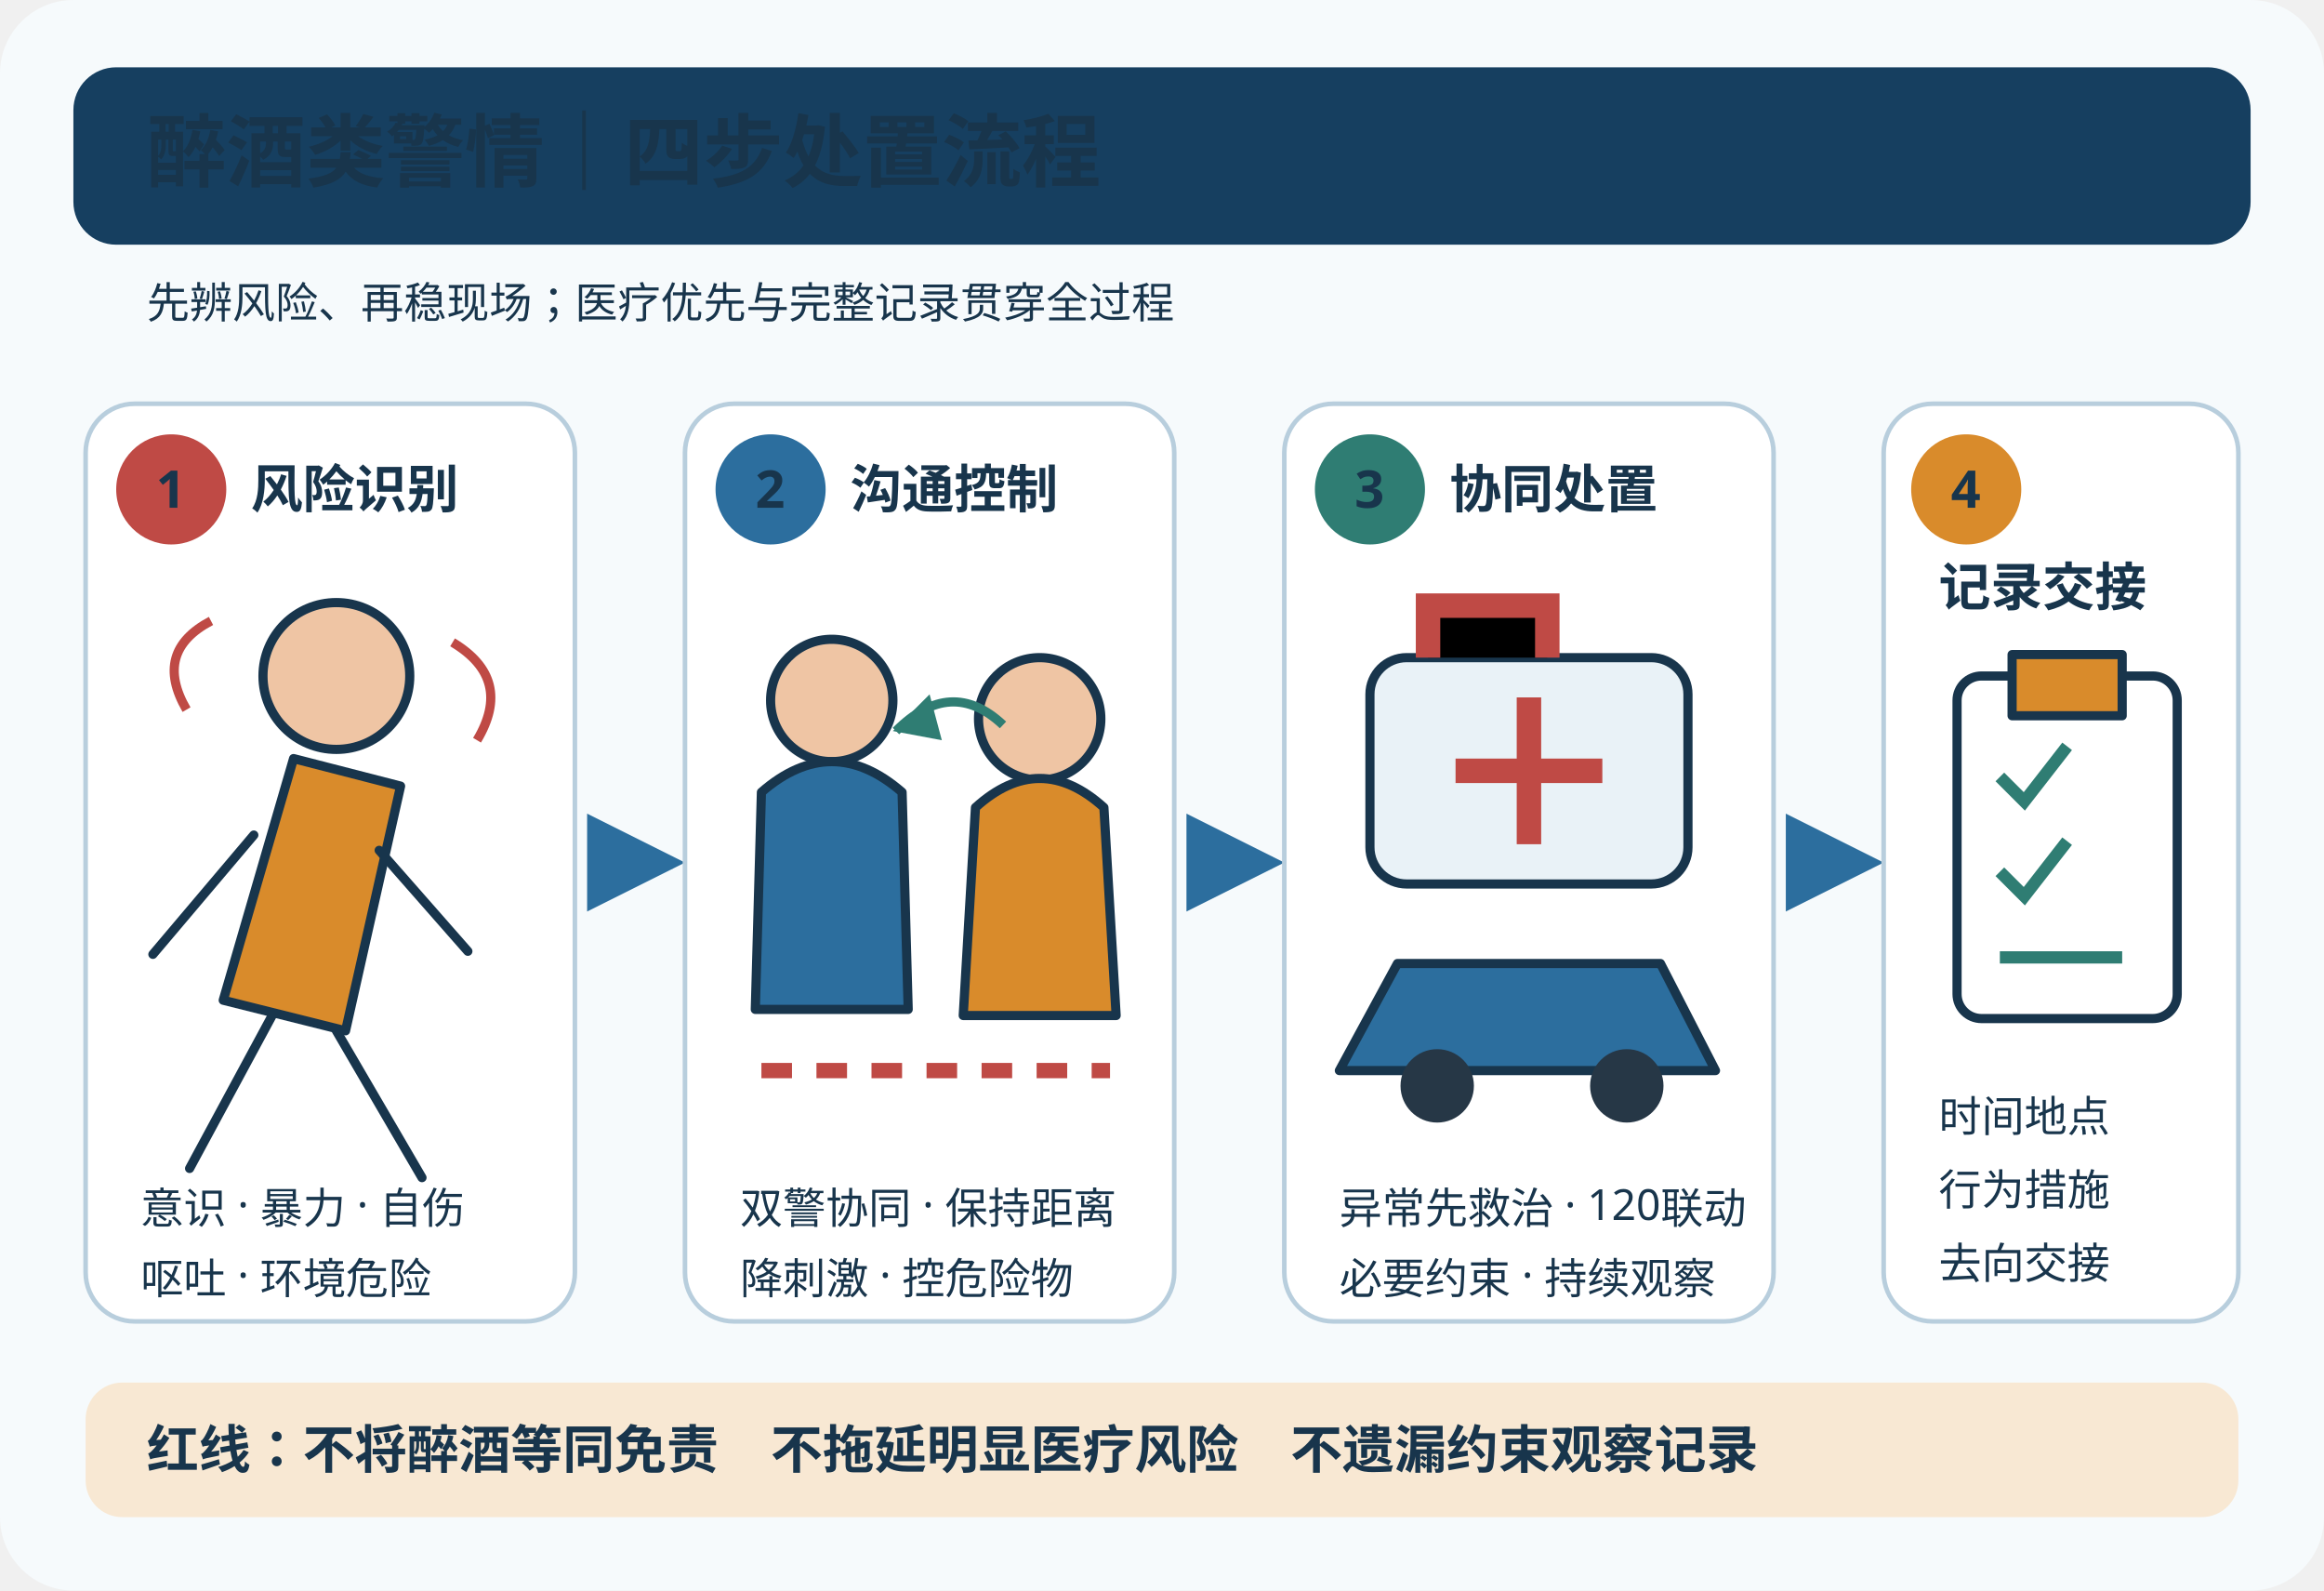
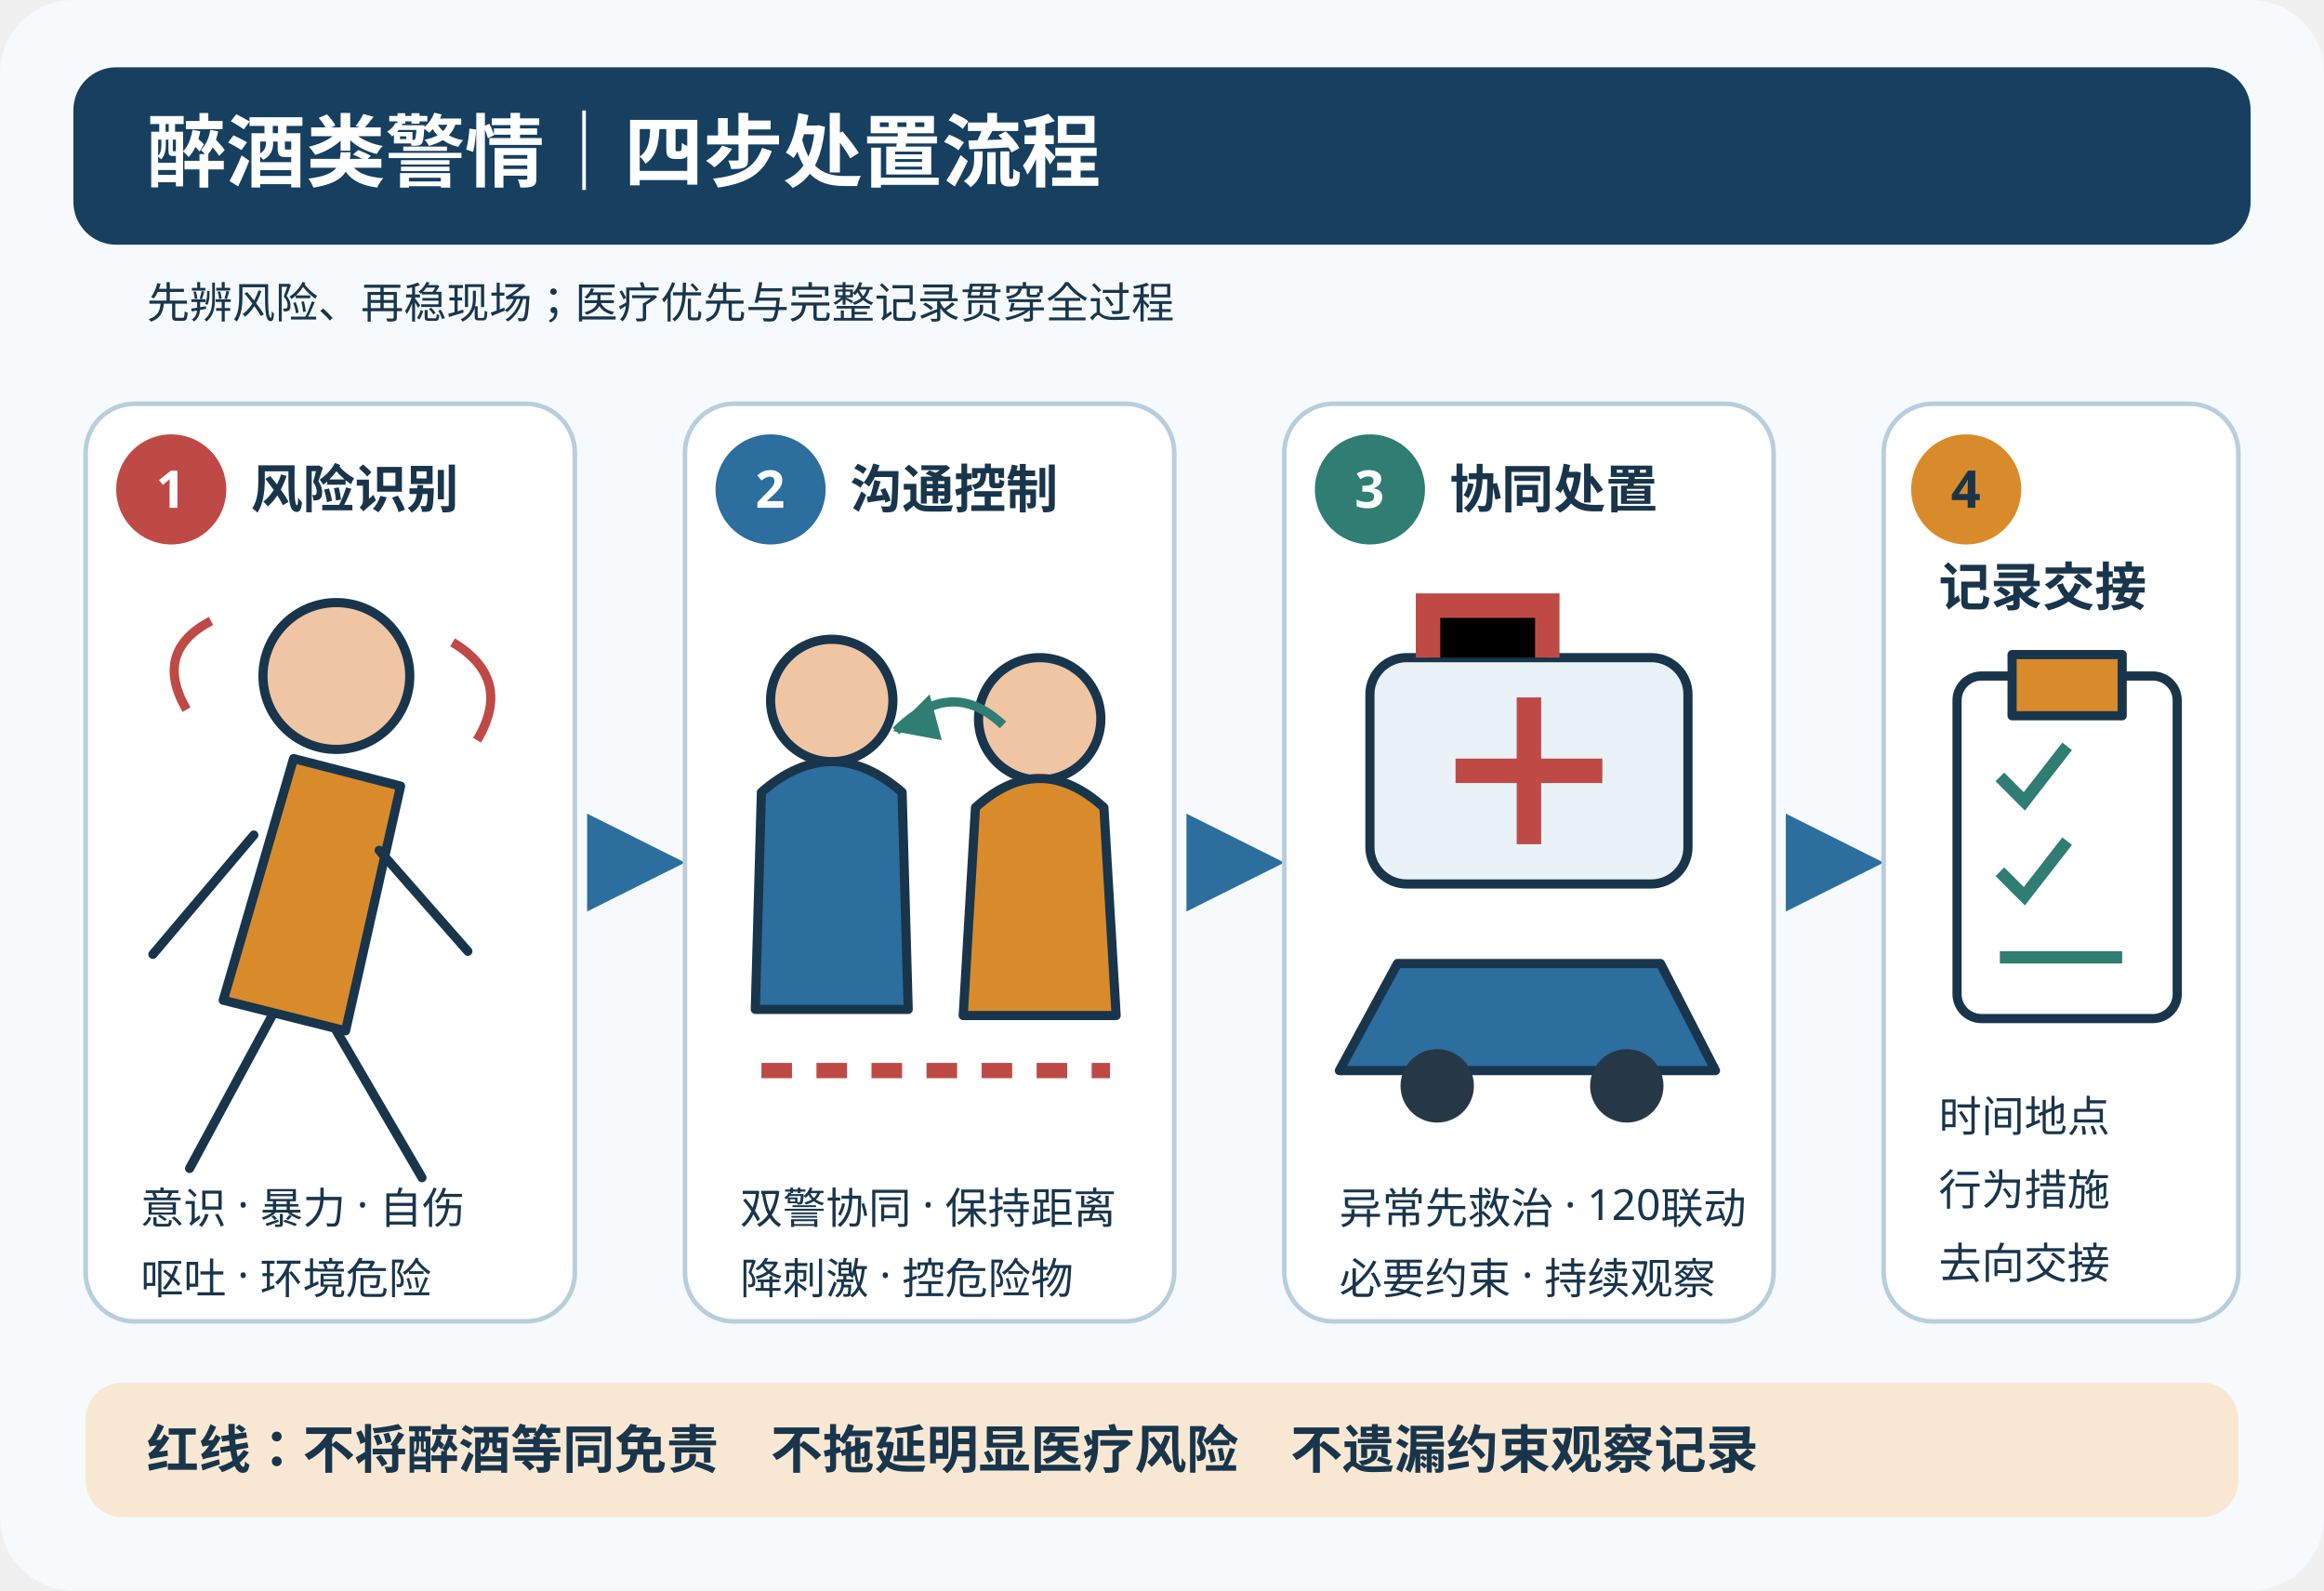
<svg xmlns="http://www.w3.org/2000/svg" viewBox="0 0 760 520" role="img" aria-labelledby="title desc">
  <defs>
-     <style>.t{font-family:"Microsoft YaHei","PingFang SC",sans-serif;fill:#18354c}.h{font-size:26px;font-weight:700}.s{font-size:17px;font-weight:700}.b{font-size:14px}.p{fill:#fff;stroke:#b8cedd;stroke-width:1.5}.ol{stroke:#18354c;stroke-width:3;stroke-linecap:round;stroke-linejoin:round}</style>
+     <style>.t{font-family:"Microsoft YaHei","PingFang SC",sans-serif;fill:#18354c}.light{fill:#fff}.dark{fill:#18354c}.h{font-size:26px;font-weight:700}.s{font-size:17px;font-weight:700}.b{font-size:14px}.p{fill:#fff;stroke:#b8cedd;stroke-width:1.5}.ol{stroke:#18354c;stroke-width:3;stroke-linecap:round;stroke-linejoin:round}.mobile{display:none}@media (max-width:500px){.mobile{display:block}}</style>
    <marker id="a" markerWidth="8" markerHeight="8" refX="7" refY="4" orient="auto">
      <path d="M0 0l8 4-8 4z" fill="#2c6e9e" />
    </marker>
  </defs>
  <rect width="760" height="520" rx="24" fill="#f6fafc" />
  <rect x="24" y="22" width="712" height="58" rx="14" fill="#163f60" />
-   <text x="48" y="59" class="t h" fill="#fff">醉酒类警情｜四步处置流程</text>
+   <text x="48" y="59" class="t h light">醉酒类警情｜四步处置流程</text>
  <text x="48" y="104" class="t b">先辨风险、再稳现场；医疗优先与完整记录贯穿全过程</text>
  <g transform="translate(28 132)" aria-label="第一步风险识别">
    <rect width="160" height="300" rx="16" class="p" />
    <circle cx="28" cy="28" r="18" fill="#bf4a45" />
-     <text x="23" y="34" class="t s" fill="#fff">1</text>
+     <text x="23" y="34" class="t s light">1</text>
    <text x="54" y="34" class="t s">风险识别</text>
    <circle cx="82" cy="89" r="24" fill="#efc5a4" class="ol" />
    <path d="M68 116l35 9-18 80-40-10z" fill="#d98b2b" class="ol" />
    <path d="M55 141l-33 39M96 146l29 33M61 200l-27 50M82 205l28 48" fill="none" class="ol" />
    <path d="M120 78q20 12 8 32M41 71q-19 10-8 29" fill="none" stroke="#bf4a45" stroke-width="3" />
    <text x="18" y="268" class="t b">意识 · 暴力 · 自伤</text>
    <text x="18" y="291" class="t b">呕吐 · 环境危险</text>
  </g>
  <path d="M194 282h26" stroke="#2c6e9e" stroke-width="4" marker-end="url(#a)" />
  <g transform="translate(224 132)" aria-label="第二步沟通控制">
    <rect width="160" height="300" rx="16" class="p" />
    <circle cx="28" cy="28" r="18" fill="#2c6e9e" />
-     <text x="23" y="34" class="t s" fill="#fff">2</text>
+     <text x="23" y="34" class="t s light">2</text>
    <text x="54" y="34" class="t s">沟通控制</text>
    <circle cx="48" cy="97" r="20" fill="#efc5a4" class="ol" />
    <path d="M25 127q23-20 46 0l2 71H23z" fill="#2c6e9e" class="ol" />
    <circle cx="116" cy="103" r="20" fill="#efc5a4" class="ol" />
    <path d="M95 132q21-19 42 0l4 68H91z" fill="#d98b2b" class="ol" />
    <path d="M69 107q18-18 35-2" fill="none" stroke="#2f7d73" stroke-width="3" />
    <path d="M80 95l-12 12 16 3" fill="#2f7d73" />
    <path d="M25 218h114" stroke="#bf4a45" stroke-width="5" stroke-dasharray="10 8" />
    <text x="18" y="268" class="t b">双警协同 · 保持距离</text>
    <text x="18" y="291" class="t b">降刺激 · 控危险物</text>
  </g>
  <path d="M390 282h26" stroke="#2c6e9e" stroke-width="4" marker-end="url(#a)" />
  <g transform="translate(420 132)" aria-label="第三步协同处置">
    <rect width="160" height="300" rx="16" class="p" />
    <circle cx="28" cy="28" r="18" fill="#2f7d73" />
-     <text x="23" y="34" class="t s" fill="#fff">3</text>
+     <text x="23" y="34" class="t s light">3</text>
    <text x="54" y="34" class="t s">协同处置</text>
    <rect x="28" y="83" width="104" height="74" rx="12" fill="#e9f2f7" class="ol" />
    <path d="M47 83V66h39v17M80 96v48M56 120h48" stroke="#bf4a45" stroke-width="8" />
    <path d="M37 183h86l18 35H18z" fill="#2c6e9e" class="ol" />
    <circle cx="50" cy="223" r="12" fill="#263746" />
    <circle cx="112" cy="223" r="12" fill="#263746" />
    <text x="18" y="268" class="t b">异常先救治 · 120联动</text>
    <text x="18" y="291" class="t b">必要约束 · 持续观察</text>
  </g>
  <path d="M586 282h26" stroke="#2c6e9e" stroke-width="4" marker-end="url(#a)" />
  <g transform="translate(616 132)" aria-label="第四步记录交接">
    <rect width="116" height="300" rx="16" class="p" />
    <circle cx="27" cy="28" r="18" fill="#d98b2b" />
-     <text x="22" y="34" class="t s" fill="#fff">4</text>
+     <text x="22" y="34" class="t s dark">4</text>
    <text x="18" y="66" class="t s">记录交接</text>
    <rect x="24" y="89" width="72" height="112" rx="8" fill="#fff" class="ol" />
    <path d="M42 82h36v20H42z" fill="#d98b2b" class="ol" />
    <path d="M38 122l8 8 14-18M38 153l8 8 14-18M38 181h40" fill="none" stroke="#2f7d73" stroke-width="4" />
    <text x="18" y="238" class="t b">时间地点</text>
    <text x="18" y="262" class="t b">行为措施</text>
    <text x="18" y="286" class="t b">去向交接</text>
  </g>
  <rect x="28" y="452" width="704" height="44" rx="12" fill="#f8e8d3" />
  <text x="48" y="480" class="t s">红线：不将醉酒等同免责　不拖延明显医疗风险　不遗漏约束观察记录</text>
+   <g class="mobile" aria-label="移动端醉酒警情四步流程">
+     <rect width="760" height="520" rx="24" fill="#f6fafc" />
+     <rect x="24" y="22" width="712" height="66" rx="14" fill="#163f60" />
+     <text x="48" y="65" class="t light" font-size="30" font-weight="700">醉酒类警情｜四步处置</text>
+     <g transform="translate(28 112)">
+       <rect width="336" height="154" rx="16" class="p" />
+       <circle cx="42" cy="42" r="27" fill="#bf4a45" />
+       <text x="34" y="51" class="t light" font-size="27" font-weight="700">1</text>
+       <text x="84" y="47" class="t" font-size="28" font-weight="700">辨风险</text>
+       <text x="28" y="94" class="t" font-size="25">意识 · 暴力 · 自伤</text>
+       <text x="28" y="128" class="t" font-size="25">呕吐 · 环境危险</text>
+       <rect x="368" width="336" height="154" rx="16" class="p" />
+       <circle cx="410" cy="42" r="27" fill="#2c6e9e" />
+       <text x="402" y="51" class="t light" font-size="27" font-weight="700">2</text>
+       <text x="452" y="47" class="t" font-size="28" font-weight="700">稳现场</text>
+       <text x="396" y="94" class="t" font-size="25">双警协同 · 保持距离</text>
+       <text x="396" y="128" class="t" font-size="25">降刺激 · 控危险物</text>
+       <rect y="178" width="336" height="154" rx="16" class="p" />
+       <circle cx="42" cy="220" r="27" fill="#2f7d73" />
+       <text x="34" y="229" class="t light" font-size="27" font-weight="700">3</text>
+       <text x="84" y="225" class="t" font-size="28" font-weight="700">做协同</text>
+       <text x="28" y="272" class="t" font-size="25">异常先救治 · 120联动</text>
+       <text x="28" y="306" class="t" font-size="25">必要约束 · 持续观察</text>
+       <rect x="368" y="178" width="336" height="154" rx="16" class="p" />
+       <circle cx="410" cy="220" r="27" fill="#d98b2b" />
+       <text x="402" y="229" class="t dark" font-size="27" font-weight="700">4</text>
+       <text x="452" y="225" class="t" font-size="28" font-weight="700">记交接</text>
+       <text x="396" y="272" class="t" font-size="25">时间 · 行为 · 措施</text>
+       <text x="396" y="306" class="t" font-size="25">去向 · 人员 · 结果</text>
+     </g>
+     <rect x="28" y="464" width="704" height="38" rx="10" fill="#f8e8d3" />
+     <text x="48" y="491" class="t" font-size="25" font-weight="700">医疗风险优先　全程持续记录</text>
+   </g>
</svg>
